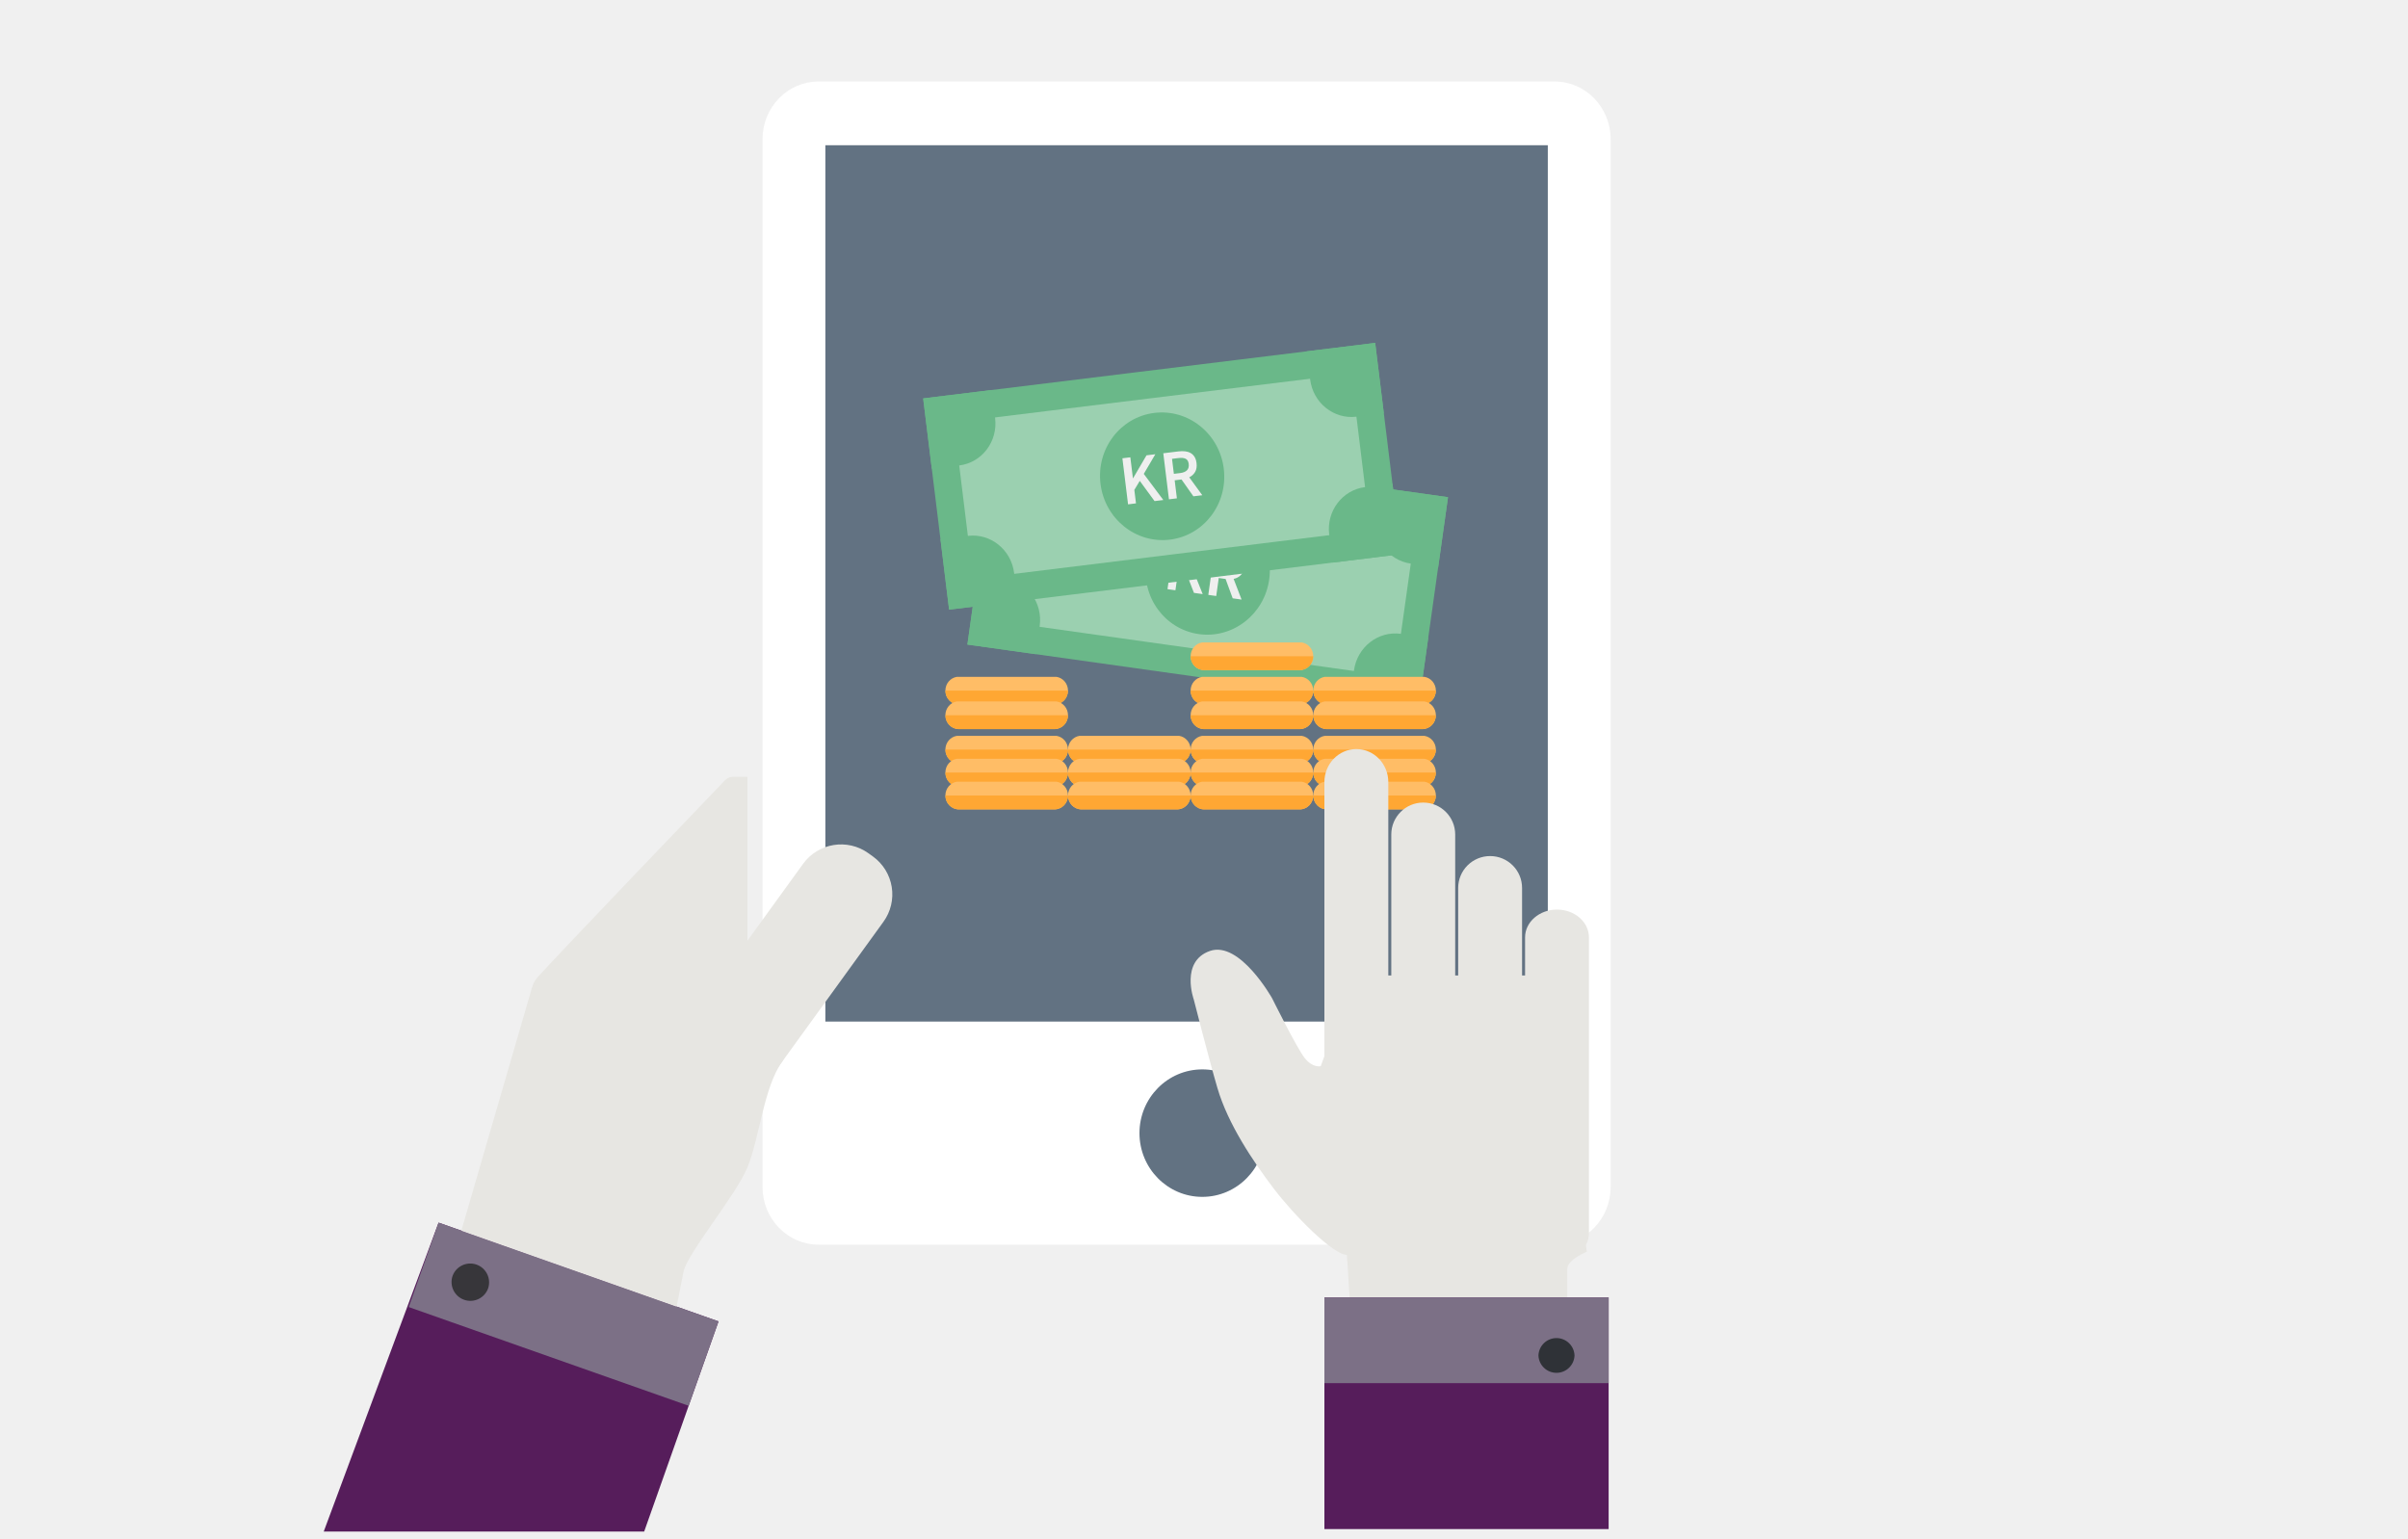
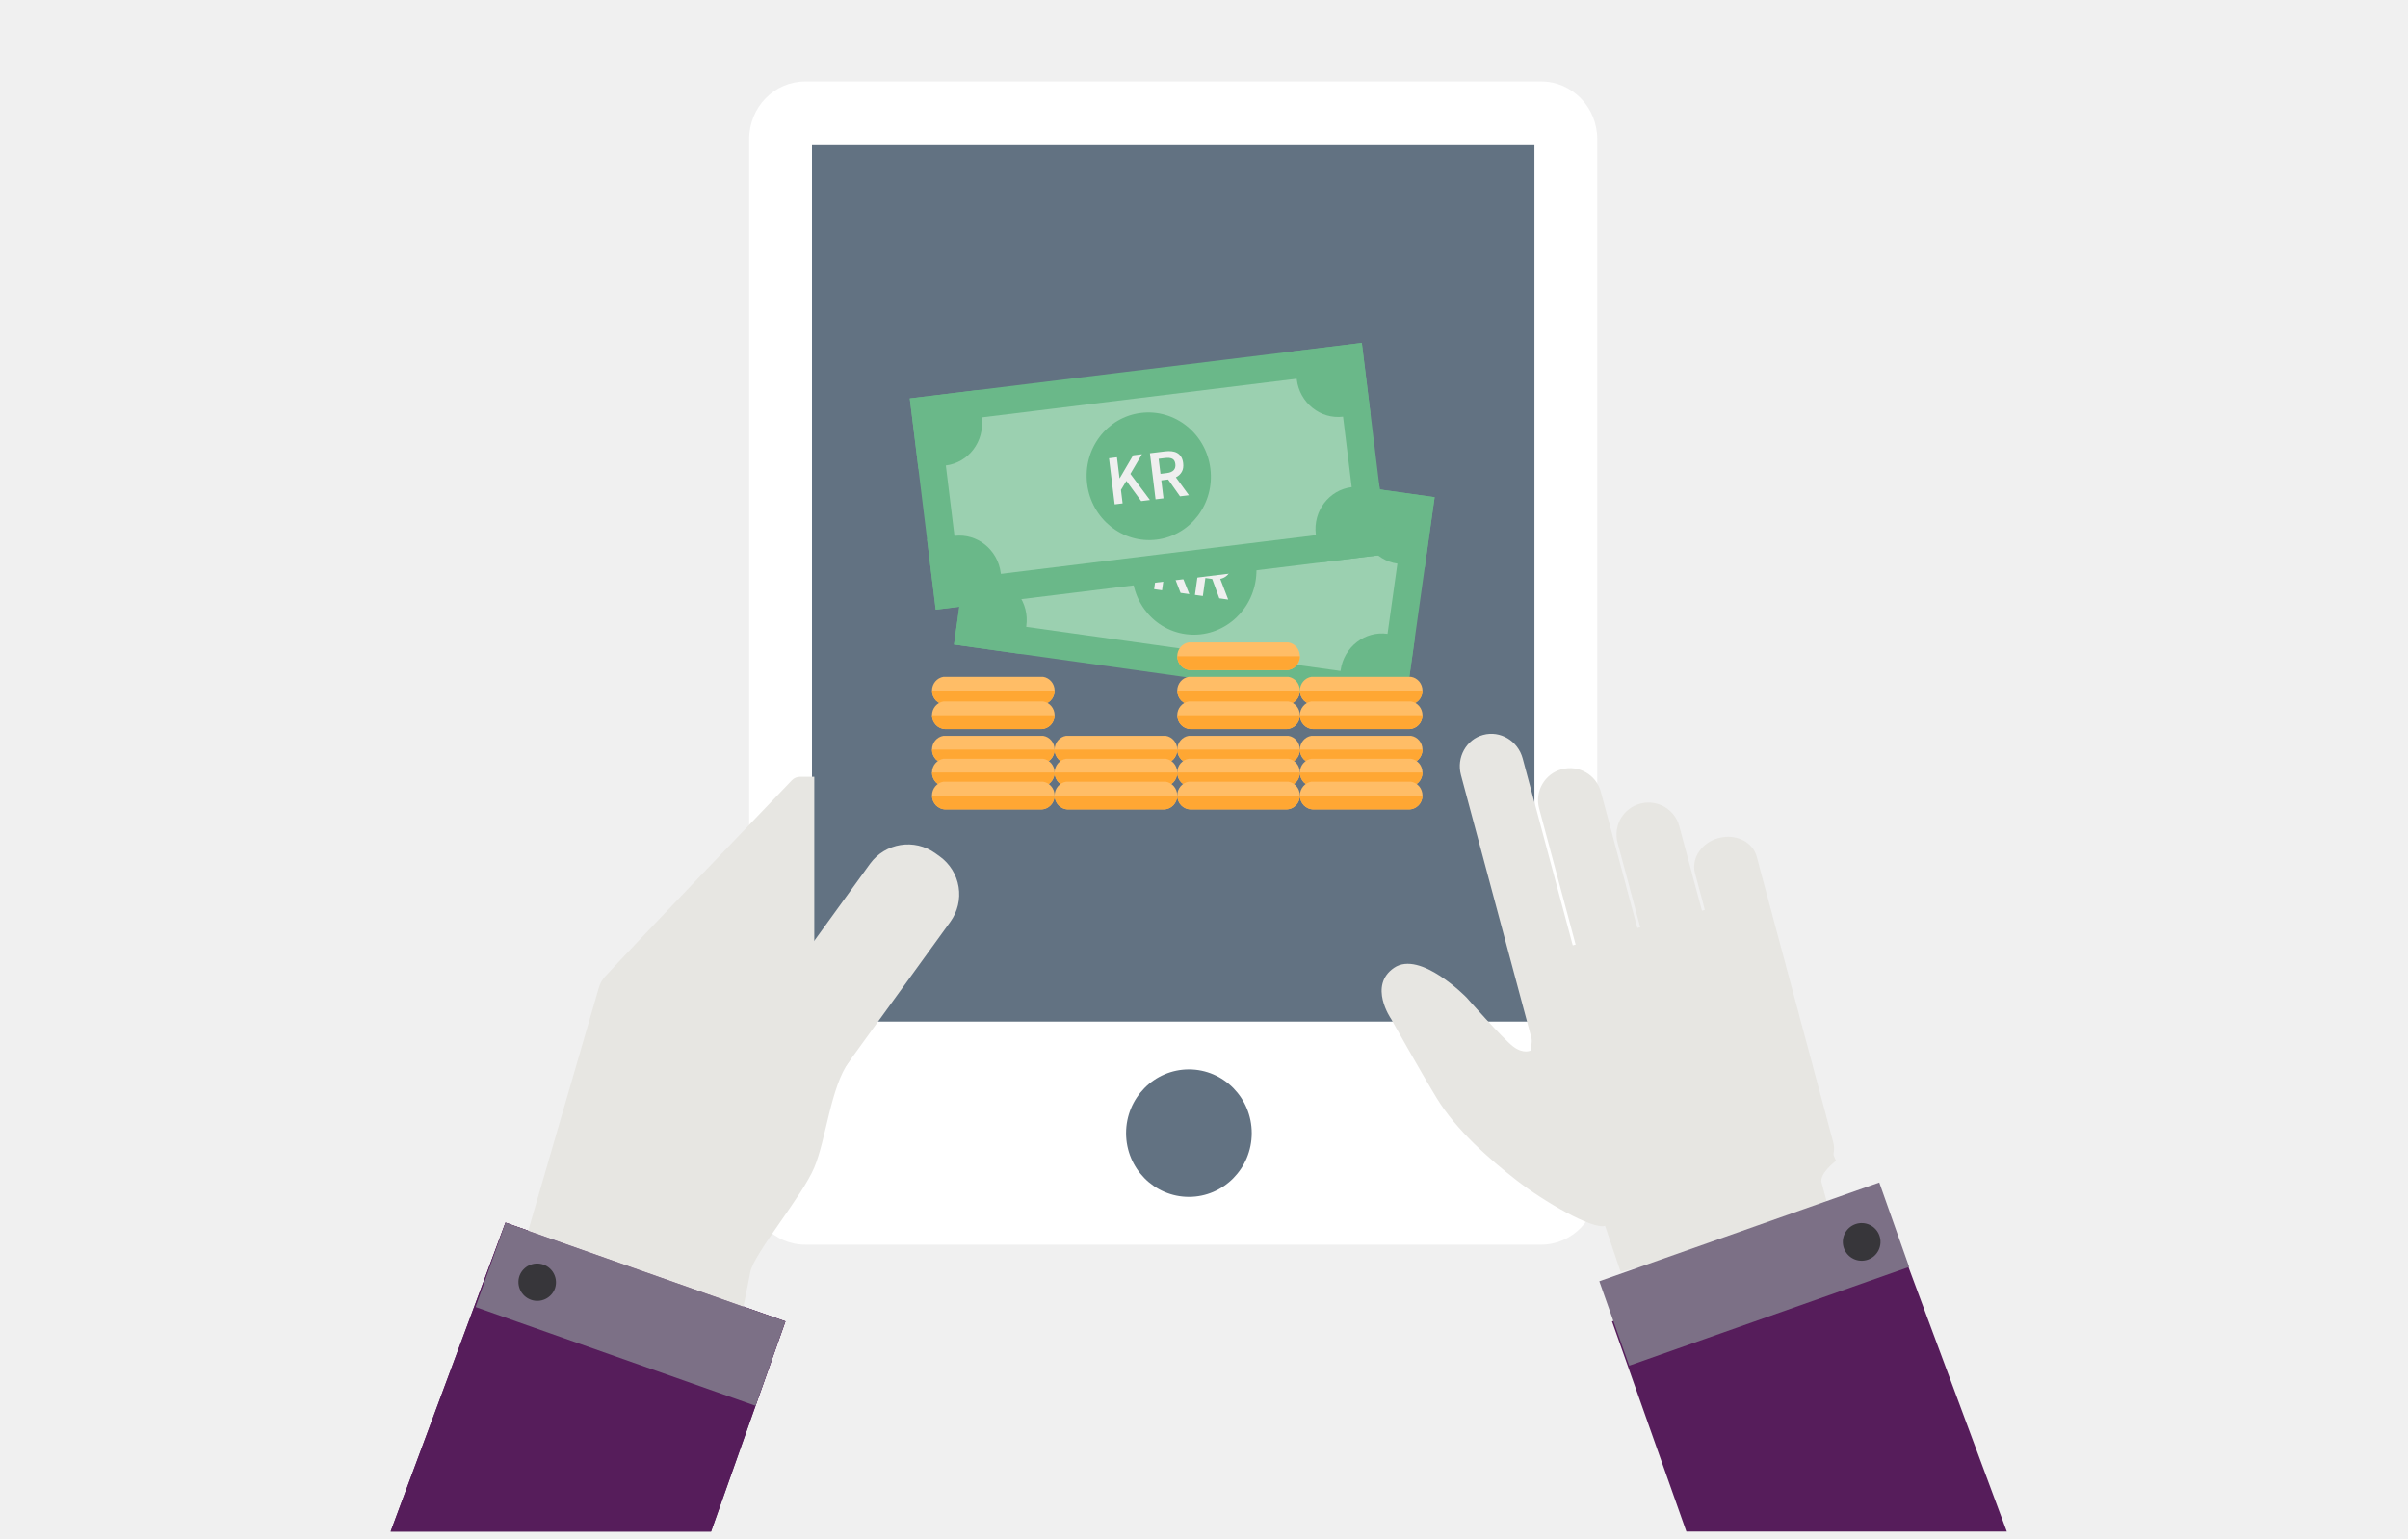
<svg xmlns="http://www.w3.org/2000/svg" width="180" height="115" viewBox="0 0 180 115">
  <g fill="none" fill-rule="evenodd">
-     <path fill="#FFF" d="M61.192 93.051c-2.315 0-4.192-1.929-4.192-4.309V10.4c0-2.378 1.877-4.309 4.192-4.309h55.012c2.315 0 4.192 1.93 4.192 4.31v78.341c0 2.38-1.877 4.31-4.192 4.31H61.192z" />
-     <path fill="#627282" d="M61.696 76.374H115.7V10.856H61.696zM94.568 84.712c0 2.631-2.103 4.766-4.696 4.766-2.594 0-4.696-2.135-4.696-4.766 0-2.631 2.102-4.764 4.696-4.764 2.593 0 4.696 2.133 4.696 4.764" />
-     <path fill="#561D5B" d="M32.783 91.404l20.927 7.383-5.557 15.71H24.2z" />
-     <path fill="#7C7086" d="M32.783 91.404l20.927 7.383-2.232 6.31-20.928-7.382z" />
-     <path fill="#37363A" d="M33.834 95.376a1.408 1.408 0 0 1 2.655.937 1.407 1.407 0 0 1-2.655-.937" />
-     <path fill="#E7E6E2" d="M49.194 85.517l.33.24a3.503 3.503 0 0 0 4.888-.786l11.626-16.058a3.494 3.494 0 0 0-.785-4.882l-.331-.238a3.503 3.503 0 0 0-4.888.784L48.41 80.637a3.493 3.493 0 0 0 .785 4.88" />
-     <path fill="#E7E6E2" d="M55.869 70.33V58.073H54.81a.853.853 0 0 0-.62.263c-1.758 1.832-12.125 12.65-13.983 14.695-.2.221-.346.482-.43.768l-5.292 18.207 16.085 5.675s.259-1.204.517-2.58c.258-1.374 3.884-5.67 4.78-7.818.898-2.147 1.217-6.002 2.606-7.921 1.39-1.92-2.605-9.03-2.605-9.03" />
+     <path fill="#FFF" d="M60.192 93.051c-2.315 0-4.192-1.929-4.192-4.309V10.4c0-2.378 1.877-4.309 4.192-4.309h55.012c2.315 0 4.192 1.93 4.192 4.31v78.341c0 2.38-1.877 4.31-4.192 4.31H60.192z" />
+     <path fill="#627282" d="M60.696 76.374H114.7V10.856H60.696zM93.568 84.712c0 2.631-2.103 4.766-4.696 4.766-2.594 0-4.696-2.135-4.696-4.766 0-2.631 2.102-4.764 4.696-4.764 2.593 0 4.696 2.133 4.696 4.764" />
    <g>
-       <g transform="rotate(8 -194.634 549.117)">
+       <g transform="rotate(8 -195.134 541.967)">
        <path fill="#9BD0B0" stroke="#6AB889" stroke-width="2.064" d="M1.032 14.879h31.979V1.032H1.032v13.847z" />
        <path fill="#6AB889" d="M2.063 5.304c1.71 0 3.095-1.425 3.095-3.183V0H0v5.304h2.063zM28.885 2.121c0 1.758 1.385 3.183 3.094 3.183h2.064V0h-5.158v2.121z" />
        <ellipse cx="17.021" cy="7.955" fill="#6AB889" rx="4.642" ry="4.773" />
        <path fill="#6AB889" d="M31.98 10.607c-1.71 0-3.095 1.425-3.095 3.182v2.122h5.158v-5.304h-2.064zM2.063 10.607c1.71 0 3.095 1.425 3.095 3.182v2.122H0v-5.304h2.063z" />
        <path fill="#EFEFEF" d="M14.236 9.727V6.258h.598v1.575h.016l1.202-1.575h.665L15.68 7.611l1.212 2.116h-.66l-.913-1.634-.485.62v1.014h-.598zm3.08 0V6.258h1.14c.175 0 .338.018.49.053.15.036.281.093.391.173.11.08.197.184.26.315.064.131.096.294.096.488 0 .265-.06.48-.183.642-.122.162-.285.28-.487.35l.804 1.448h-.67l-.728-1.358h-.515v1.358h-.599zm.598-1.846h.48c.23 0 .406-.05.528-.148.122-.1.183-.248.183-.446 0-.201-.06-.341-.183-.419-.122-.078-.298-.117-.529-.117h-.48v1.13z" />
      </g>
-       <g transform="rotate(-7 277.994 -549.24)">
+       <g transform="rotate(-7 277.494 -541.064)">
        <path fill="#9BD0B0" stroke="#6AB889" stroke-width="2.064" d="M1.032 14.879h31.979V1.032H1.032v13.847z" />
        <path fill="#6AB889" d="M2.063 5.304c1.71 0 3.095-1.425 3.095-3.183V0H0v5.304h2.063zM28.885 2.121c0 1.758 1.385 3.183 3.094 3.183h2.064V0h-5.158v2.121z" />
        <ellipse cx="17.021" cy="7.955" fill="#6AB889" rx="4.642" ry="4.773" />
        <path fill="#6AB889" d="M31.98 10.607c-1.71 0-3.095 1.425-3.095 3.182v2.122h5.158v-5.304h-2.064zM2.063 10.607c1.71 0 3.095 1.425 3.095 3.182v2.122H0v-5.304h2.063z" />
        <path fill="#EFEFEF" d="M14.236 9.727V6.258h.598v1.575h.016l1.202-1.575h.665L15.68 7.611l1.212 2.116h-.66l-.913-1.634-.485.62v1.014h-.598zm3.08 0V6.258h1.14c.175 0 .338.018.49.053.15.036.281.093.391.173.11.08.197.184.26.315.064.131.096.294.096.488 0 .265-.06.48-.183.642-.122.162-.285.28-.487.35l.804 1.448h-.67l-.728-1.358h-.515v1.358h-.599zm.598-1.846h.48c.23 0 .406-.05.528-.148.122-.1.183-.248.183-.446 0-.201-.06-.341-.183-.419-.122-.078-.298-.117-.529-.117h-.48v1.13z" />
      </g>
    </g>
    <g>
-       <path fill="#FFBD66" d="M78.977 50.602c.485.077.856.508.856 1.028 0 .575-.453 1.041-1.012 1.041H71.68c-.56 0-1.012-.466-1.012-1.04 0-.521.37-.952.856-1.03h7.454z" />
-       <path fill="#FFA733" d="M79.833 51.63c0 .575-.453 1.041-1.012 1.041H71.68c-.56 0-1.012-.466-1.012-1.04h9.166z" />
-       <path fill="#FFBD66" d="M78.977 52.44c.485.078.856.509.856 1.03 0 .574-.453 1.04-1.012 1.04H71.68c-.56 0-1.012-.466-1.012-1.04 0-.521.37-.952.856-1.03h7.454z" />
-       <path fill="#FFA733" d="M79.833 53.47c0 .574-.453 1.04-1.012 1.04H71.68c-.56 0-1.012-.466-1.012-1.04h9.166z" />
-       <path fill="#FFBD66" d="M78.977 55.012c.485.077.856.508.856 1.029 0 .575-.453 1.04-1.012 1.04H71.68c-.56 0-1.012-.465-1.012-1.04 0-.52.37-.952.856-1.029h7.454z" />
-       <path fill="#FFA733" d="M79.833 56.04c0 .576-.453 1.042-1.012 1.042H71.68c-.56 0-1.012-.466-1.012-1.041h9.166z" />
-       <path fill="#FFBD66" d="M78.977 56.727c.485.077.856.508.856 1.028 0 .575-.453 1.04-1.012 1.04H71.68c-.56 0-1.012-.465-1.012-1.04 0-.52.37-.951.856-1.028h7.454z" />
-       <path fill="#FFA733" d="M79.833 57.755c0 .575-.453 1.04-1.012 1.04H71.68c-.56 0-1.012-.465-1.012-1.04h9.166z" />
-       <path fill="#FFBD66" d="M78.977 58.44c.485.078.856.509.856 1.03 0 .574-.453 1.04-1.012 1.04H71.68c-.56 0-1.012-.466-1.012-1.04 0-.521.37-.952.856-1.03h7.454z" />
-       <path fill="#FFA733" d="M79.833 59.47c0 .574-.453 1.04-1.012 1.04H71.68c-.56 0-1.012-.466-1.012-1.04h9.166z" />
-       <path fill="#FFBD66" d="M88.144 55.012c.485.077.856.508.856 1.029 0 .575-.453 1.04-1.012 1.04h-7.143c-.559 0-1.012-.465-1.012-1.04 0-.52.372-.952.857-1.029h7.454z" />
-       <path fill="#FFA733" d="M89 56.04c0 .576-.453 1.042-1.012 1.042h-7.143c-.559 0-1.012-.466-1.012-1.041H89z" />
-       <path fill="#FFBD66" d="M88.144 56.727c.485.077.856.508.856 1.028 0 .575-.453 1.04-1.012 1.04h-7.143c-.559 0-1.012-.465-1.012-1.04 0-.52.372-.951.857-1.028h7.454z" />
-       <path fill="#FFA733" d="M89 57.755c0 .575-.453 1.04-1.012 1.04h-7.143c-.559 0-1.012-.465-1.012-1.04H89z" />
-       <path fill="#FFBD66" d="M88.144 58.44c.485.078.856.509.856 1.03 0 .574-.453 1.04-1.012 1.04h-7.143c-.559 0-1.012-.466-1.012-1.04 0-.521.372-.952.857-1.03h7.454z" />
-       <path fill="#FFA733" d="M89 59.47c0 .574-.453 1.04-1.012 1.04h-7.143c-.559 0-1.012-.466-1.012-1.04H89z" />
-       <path fill="#FFBD66" d="M97.31 50.602c.485.077.857.508.857 1.028 0 .575-.453 1.041-1.012 1.041h-7.143c-.559 0-1.012-.466-1.012-1.04 0-.521.371-.952.856-1.03h7.454z" />
-       <path fill="#FFA733" d="M98.167 51.63c0 .575-.453 1.041-1.012 1.041h-7.143c-.559 0-1.012-.466-1.012-1.04h9.167z" />
-       <path fill="#FFBD66" d="M97.31 52.44c.485.078.857.509.857 1.03 0 .574-.453 1.04-1.012 1.04h-7.143c-.559 0-1.012-.466-1.012-1.04 0-.521.371-.952.856-1.03h7.454z" />
-       <path fill="#FFA733" d="M98.167 53.47c0 .574-.453 1.04-1.012 1.04h-7.143c-.559 0-1.012-.466-1.012-1.04h9.167z" />
+       <path fill="#FFBD66" d="M77.977 50.602c.485.077.856.508.856 1.028 0 .575-.453 1.041-1.012 1.041H70.68c-.56 0-1.012-.466-1.012-1.04 0-.521.37-.952.856-1.03h7.454z" />
+       <path fill="#FFA733" d="M78.833 51.63c0 .575-.453 1.041-1.012 1.041H70.68c-.56 0-1.012-.466-1.012-1.04h9.166z" />
+       <path fill="#FFBD66" d="M77.977 52.44c.485.078.856.509.856 1.03 0 .574-.453 1.04-1.012 1.04H70.68c-.56 0-1.012-.466-1.012-1.04 0-.521.37-.952.856-1.03h7.454z" />
+       <path fill="#FFA733" d="M78.833 53.47c0 .574-.453 1.04-1.012 1.04H70.68c-.56 0-1.012-.466-1.012-1.04h9.166z" />
+       <path fill="#FFBD66" d="M77.977 55.012c.485.077.856.508.856 1.029 0 .575-.453 1.04-1.012 1.04H70.68c-.56 0-1.012-.465-1.012-1.04 0-.52.37-.952.856-1.029h7.454z" />
+       <path fill="#FFA733" d="M78.833 56.04c0 .576-.453 1.042-1.012 1.042H70.68c-.56 0-1.012-.466-1.012-1.041h9.166z" />
+       <path fill="#FFBD66" d="M77.977 56.727c.485.077.856.508.856 1.028 0 .575-.453 1.04-1.012 1.04H70.68c-.56 0-1.012-.465-1.012-1.04 0-.52.37-.951.856-1.028h7.454z" />
+       <path fill="#FFA733" d="M78.833 57.755c0 .575-.453 1.04-1.012 1.04H70.68c-.56 0-1.012-.465-1.012-1.04h9.166z" />
+       <path fill="#FFBD66" d="M77.977 58.44c.485.078.856.509.856 1.03 0 .574-.453 1.04-1.012 1.04H70.68c-.56 0-1.012-.466-1.012-1.04 0-.521.37-.952.856-1.03h7.454z" />
+       <path fill="#FFA733" d="M78.833 59.47c0 .574-.453 1.04-1.012 1.04H70.68c-.56 0-1.012-.466-1.012-1.04h9.166z" />
+       <path fill="#FFBD66" d="M87.144 55.012c.485.077.856.508.856 1.029 0 .575-.453 1.04-1.012 1.04h-7.143c-.559 0-1.012-.465-1.012-1.04 0-.52.372-.952.857-1.029h7.454z" />
+       <path fill="#FFA733" d="M88 56.04c0 .576-.453 1.042-1.012 1.042h-7.143c-.559 0-1.012-.466-1.012-1.041H88z" />
+       <path fill="#FFBD66" d="M87.144 56.727c.485.077.856.508.856 1.028 0 .575-.453 1.04-1.012 1.04h-7.143c-.559 0-1.012-.465-1.012-1.04 0-.52.372-.951.857-1.028h7.454z" />
+       <path fill="#FFA733" d="M88 57.755c0 .575-.453 1.04-1.012 1.04h-7.143c-.559 0-1.012-.465-1.012-1.04H88z" />
+       <path fill="#FFBD66" d="M87.144 58.44c.485.078.856.509.856 1.03 0 .574-.453 1.04-1.012 1.04h-7.143c-.559 0-1.012-.466-1.012-1.04 0-.521.372-.952.857-1.03h7.454z" />
+       <path fill="#FFA733" d="M88 59.47c0 .574-.453 1.04-1.012 1.04h-7.143c-.559 0-1.012-.466-1.012-1.04H88z" />
+       <path fill="#FFBD66" d="M96.31 50.602c.485.077.857.508.857 1.028 0 .575-.453 1.041-1.012 1.041h-7.143c-.559 0-1.012-.466-1.012-1.04 0-.521.371-.952.856-1.03h7.454z" />
+       <path fill="#FFA733" d="M97.167 51.63c0 .575-.453 1.041-1.012 1.041h-7.143c-.559 0-1.012-.466-1.012-1.04h9.167z" />
+       <path fill="#FFBD66" d="M96.31 52.44c.485.078.857.509.857 1.03 0 .574-.453 1.04-1.012 1.04h-7.143c-.559 0-1.012-.466-1.012-1.04 0-.521.371-.952.856-1.03h7.454z" />
+       <path fill="#FFA733" d="M97.167 53.47c0 .574-.453 1.04-1.012 1.04h-7.143c-.559 0-1.012-.466-1.012-1.04h9.167z" />
      <g>
-         <path fill="#FFBD66" d="M97.31 55.012c.485.077.857.508.857 1.029 0 .575-.453 1.04-1.012 1.04h-7.143c-.559 0-1.012-.465-1.012-1.04 0-.52.371-.952.856-1.029h7.454z" />
-         <path fill="#FFA733" d="M98.167 56.04c0 .576-.453 1.042-1.012 1.042h-7.143c-.559 0-1.012-.466-1.012-1.041h9.167z" />
+         <path fill="#FFBD66" d="M96.31 55.012c.485.077.857.508.857 1.029 0 .575-.453 1.04-1.012 1.04h-7.143c-.559 0-1.012-.465-1.012-1.04 0-.52.371-.952.856-1.029h7.454z" />
+         <path fill="#FFA733" d="M97.167 56.04c0 .576-.453 1.042-1.012 1.042h-7.143c-.559 0-1.012-.466-1.012-1.041h9.167z" />
      </g>
      <g>
-         <path fill="#FFBD66" d="M97.31 56.727c.485.077.857.508.857 1.028 0 .575-.453 1.04-1.012 1.04h-7.143c-.559 0-1.012-.465-1.012-1.04 0-.52.371-.951.856-1.028h7.454z" />
-         <path fill="#FFA733" d="M98.167 57.755c0 .575-.453 1.04-1.012 1.04h-7.143c-.559 0-1.012-.465-1.012-1.04h9.167z" />
+         <path fill="#FFBD66" d="M96.31 56.727c.485.077.857.508.857 1.028 0 .575-.453 1.04-1.012 1.04h-7.143c-.559 0-1.012-.465-1.012-1.04 0-.52.371-.951.856-1.028h7.454z" />
+         <path fill="#FFA733" d="M97.167 57.755c0 .575-.453 1.04-1.012 1.04h-7.143c-.559 0-1.012-.465-1.012-1.04h9.167z" />
      </g>
      <g>
-         <path fill="#FFBD66" d="M97.31 58.44c.485.078.857.509.857 1.03 0 .574-.453 1.04-1.012 1.04h-7.143c-.559 0-1.012-.466-1.012-1.04 0-.521.371-.952.856-1.03h7.454z" />
-         <path fill="#FFA733" d="M98.167 59.47c0 .574-.453 1.04-1.012 1.04h-7.143c-.559 0-1.012-.466-1.012-1.04h9.167z" />
+         <path fill="#FFBD66" d="M96.31 58.44c.485.078.857.509.857 1.03 0 .574-.453 1.04-1.012 1.04h-7.143c-.559 0-1.012-.466-1.012-1.04 0-.521.371-.952.856-1.03h7.454z" />
+         <path fill="#FFA733" d="M97.167 59.47c0 .574-.453 1.04-1.012 1.04h-7.143c-.559 0-1.012-.466-1.012-1.04h9.167z" />
      </g>
      <g>
-         <path fill="#FFBD66" d="M106.477 50.602c.485.077.856.508.856 1.028 0 .575-.453 1.041-1.012 1.041H99.18c-.56 0-1.012-.466-1.012-1.04 0-.521.37-.952.856-1.03h7.454z" />
-         <path fill="#FFA733" d="M107.333 51.63c0 .575-.453 1.041-1.012 1.041H99.18c-.56 0-1.012-.466-1.012-1.04h9.166z" />
+         <path fill="#FFBD66" d="M105.477 50.602c.485.077.856.508.856 1.028 0 .575-.453 1.041-1.012 1.041H98.18c-.56 0-1.012-.466-1.012-1.04 0-.521.37-.952.856-1.03h7.454z" />
+         <path fill="#FFA733" d="M106.333 51.63c0 .575-.453 1.041-1.012 1.041H98.18c-.56 0-1.012-.466-1.012-1.04h9.166z" />
      </g>
      <g>
-         <path fill="#FFBD66" d="M106.477 52.44c.485.078.856.509.856 1.03 0 .574-.453 1.04-1.012 1.04H99.18c-.56 0-1.012-.466-1.012-1.04 0-.521.37-.952.856-1.03h7.454z" />
-         <path fill="#FFA733" d="M107.333 53.47c0 .574-.453 1.04-1.012 1.04H99.18c-.56 0-1.012-.466-1.012-1.04h9.166z" />
+         <path fill="#FFBD66" d="M105.477 52.44c.485.078.856.509.856 1.03 0 .574-.453 1.04-1.012 1.04H98.18c-.56 0-1.012-.466-1.012-1.04 0-.521.37-.952.856-1.03h7.454z" />
+         <path fill="#FFA733" d="M106.333 53.47c0 .574-.453 1.04-1.012 1.04H98.18c-.56 0-1.012-.466-1.012-1.04h9.166z" />
      </g>
      <g>
-         <path fill="#FFBD66" d="M106.477 55.012c.485.077.856.508.856 1.029 0 .575-.453 1.04-1.012 1.04H99.18c-.56 0-1.012-.465-1.012-1.04 0-.52.37-.952.856-1.029h7.454z" />
-         <path fill="#FFA733" d="M107.333 56.04c0 .576-.453 1.042-1.012 1.042H99.18c-.56 0-1.012-.466-1.012-1.041h9.166z" />
+         <path fill="#FFBD66" d="M105.477 55.012c.485.077.856.508.856 1.029 0 .575-.453 1.04-1.012 1.04H98.18c-.56 0-1.012-.465-1.012-1.04 0-.52.37-.952.856-1.029h7.454z" />
+         <path fill="#FFA733" d="M106.333 56.04c0 .576-.453 1.042-1.012 1.042H98.18c-.56 0-1.012-.466-1.012-1.041h9.166z" />
      </g>
      <g>
-         <path fill="#FFBD66" d="M106.477 56.727c.485.077.856.508.856 1.028 0 .575-.453 1.04-1.012 1.04H99.18c-.56 0-1.012-.465-1.012-1.04 0-.52.37-.951.856-1.028h7.454z" />
-         <path fill="#FFA733" d="M107.333 57.755c0 .575-.453 1.04-1.012 1.04H99.18c-.56 0-1.012-.465-1.012-1.04h9.166z" />
+         <path fill="#FFBD66" d="M105.477 56.727c.485.077.856.508.856 1.028 0 .575-.453 1.04-1.012 1.04H98.18c-.56 0-1.012-.465-1.012-1.04 0-.52.37-.951.856-1.028h7.454z" />
+         <path fill="#FFA733" d="M106.333 57.755c0 .575-.453 1.04-1.012 1.04H98.18c-.56 0-1.012-.465-1.012-1.04h9.166z" />
      </g>
      <g>
-         <path fill="#FFBD66" d="M106.477 58.44c.485.078.856.509.856 1.03 0 .574-.453 1.04-1.012 1.04H99.18c-.56 0-1.012-.466-1.012-1.04 0-.521.37-.952.856-1.03h7.454z" />
-         <path fill="#FFA733" d="M107.333 59.47c0 .574-.453 1.04-1.012 1.04H99.18c-.56 0-1.012-.466-1.012-1.04h9.166z" />
+         <path fill="#FFBD66" d="M105.477 58.44c.485.078.856.509.856 1.03 0 .574-.453 1.04-1.012 1.04H98.18c-.56 0-1.012-.466-1.012-1.04 0-.521.37-.952.856-1.03h7.454z" />
+         <path fill="#FFA733" d="M106.333 59.47c0 .574-.453 1.04-1.012 1.04H98.18c-.56 0-1.012-.466-1.012-1.04h9.166z" />
      </g>
      <g>
-         <path fill="#FFBD66" d="M97.31 48.03c.485.077.857.508.857 1.029 0 .575-.453 1.04-1.012 1.04h-7.143c-.559 0-1.012-.465-1.012-1.04 0-.52.371-.952.856-1.029h7.454z" />
-         <path fill="#FFA733" d="M98.167 49.059c0 .575-.453 1.04-1.012 1.04h-7.143c-.559 0-1.012-.465-1.012-1.04h9.167z" />
+         <path fill="#FFBD66" d="M96.31 48.03c.485.077.857.508.857 1.029 0 .575-.453 1.04-1.012 1.04h-7.143c-.559 0-1.012-.465-1.012-1.04 0-.52.371-.952.856-1.029h7.454z" />
+         <path fill="#FFA733" d="M97.167 49.059c0 .575-.453 1.04-1.012 1.04h-7.143c-.559 0-1.012-.465-1.012-1.04h9.167z" />
      </g>
    </g>
    <g>
-       <path fill="#E7E6E2" d="M116.386 68c1.321 0 2.389.93 2.389 2.078v22.109c0 1.148-1.068 2.078-2.389 2.078-1.317 0-2.386-.93-2.386-2.078V70.078c0-1.148 1.069-2.078 2.386-2.078M111.389 64a2.384 2.384 0 0 1 2.387 2.383v28.666a2.384 2.384 0 0 1-2.387 2.383A2.385 2.385 0 0 1 109 95.049V66.383A2.384 2.384 0 0 1 111.389 64M106.387 60a2.388 2.388 0 0 1 2.39 2.384v34.358a2.385 2.385 0 0 1-2.39 2.382A2.384 2.384 0 0 1 104 96.742V62.384A2.387 2.387 0 0 1 106.387 60M101.389 56c1.32 0 2.388 1.108 2.388 2.47v23.752c0 1.365-1.069 2.47-2.388 2.47-1.32 0-2.389-1.105-2.389-2.47V58.47c0-1.362 1.069-2.47 2.389-2.47" />
-       <path fill="#E7E6E2" d="M117.153 97.442v-2.571c0-.704 1.463-1.29 1.463-1.29l-3.045-20.656H101.2l-2.474 6.783s-.604.155-1.21-.624c-.604-.781-2.42-4.445-2.42-4.445s-2.418-4.324-4.653-3.545c-2.232.779-1.209 3.624-1.209 3.624s1.139 4.486 1.77 6.626c.795 2.705 2.651 5.457 4.187 7.486 1.534 2.025 4.466 4.984 5.49 4.984l.234 3.628h16.238z" />
-       <path fill="#561D5B" d="M99 114.314h21.247V97H99z" />
-       <path fill="#7C7086" d="M99 103.404h21.247V97H99z" />
-       <path fill="#2F3237" d="M117.697 101.347a1.349 1.349 0 0 0-2.697 0 1.35 1.35 0 0 0 2.697 0" />
+       <g fill="#E7E6E2">
+         <path d="M128.47 62.65c1.275-.343 2.547.28 2.844 1.389l5.722 21.355c.297 1.109-.493 2.284-1.769 2.626-1.273.34-2.546-.281-2.843-1.39l-5.722-21.356c-.297-1.109.494-2.284 1.767-2.625M122.606 60.08a2.384 2.384 0 0 1 2.923 1.683l7.42 27.69a2.384 2.384 0 0 1-1.69 2.919 2.385 2.385 0 0 1-2.924-1.684L120.915 63a2.384 2.384 0 0 1 1.691-2.92M116.74 57.51a2.388 2.388 0 0 1 2.925 1.684l8.892 33.188a2.385 2.385 0 0 1-1.69 2.919 2.384 2.384 0 0 1-2.923-1.683L115.05 60.43a2.387 2.387 0 0 1 1.69-2.921M110.876 54.94c1.275-.342 2.594.452 2.947 1.768l6.147 22.942c.354 1.319-.393 2.663-1.667 3.004-1.275.342-2.594-.449-2.947-1.767l-6.147-22.943c-.353-1.316.393-2.663 1.667-3.004" />
+         <path d="M136.83 90.89l-.666-2.484c-.182-.68 1.08-1.625 1.08-1.625l-8.288-19.164-13.882 3.72-.633 7.192s-.544.307-1.33-.29c-.786-.598-3.488-3.666-3.488-3.666s-3.455-3.552-5.413-2.22c-1.954 1.33-.23 3.813-.23 3.813s2.262 4.038 3.425 5.942c1.469 2.407 3.974 4.585 5.982 6.148 2.006 1.558 5.604 3.657 6.593 3.392l1.165 3.445 15.685-4.203z" />
+       </g>
+       <path fill="#561D5B" d="M141.427 91.404L120.5 98.787l5.557 15.71h23.954z" />
+       <path fill="#7C7086" d="M140.478 88.404l-20.928 7.383 2.233 6.31 20.927-7.382z" />
+       <path fill="#37363A" d="M140.49 92.376a1.408 1.408 0 0 0-2.656.937 1.407 1.407 0 0 0 2.655-.937" />
+     </g>
+     <g>
+       <path fill="#561D5B" d="M37.783 91.404l20.927 7.383-5.557 15.71H29.2z" />
+       <path fill="#561D5B" d="M37.783 91.404l20.927 7.383-5.557 15.71H29.2z" />
+       <path fill="#7C7086" d="M37.783 91.404l20.927 7.383-2.232 6.31-20.928-7.382z" />
+       <path fill="#37363A" d="M38.834 95.376a1.408 1.408 0 0 1 2.655.937 1.407 1.407 0 0 1-2.655-.937" />
+       <path fill="#E7E6E2" d="M54.194 85.517l.33.24a3.503 3.503 0 0 0 4.888-.786l11.626-16.058a3.494 3.494 0 0 0-.785-4.882l-.331-.238a3.503 3.503 0 0 0-4.888.784L53.41 80.637a3.493 3.493 0 0 0 .785 4.88" />
+       <path fill="#E7E6E2" d="M60.869 70.33V58.073H59.81a.853.853 0 0 0-.62.263c-1.758 1.832-12.125 12.65-13.983 14.695-.2.221-.346.482-.43.768l-5.292 18.207 16.085 5.675s.259-1.204.517-2.58c.258-1.374 3.884-5.67 4.78-7.818.898-2.147 1.217-6.002 2.606-7.921 1.39-1.92-2.605-9.03-2.605-9.03" />
    </g>
  </g>
</svg>
